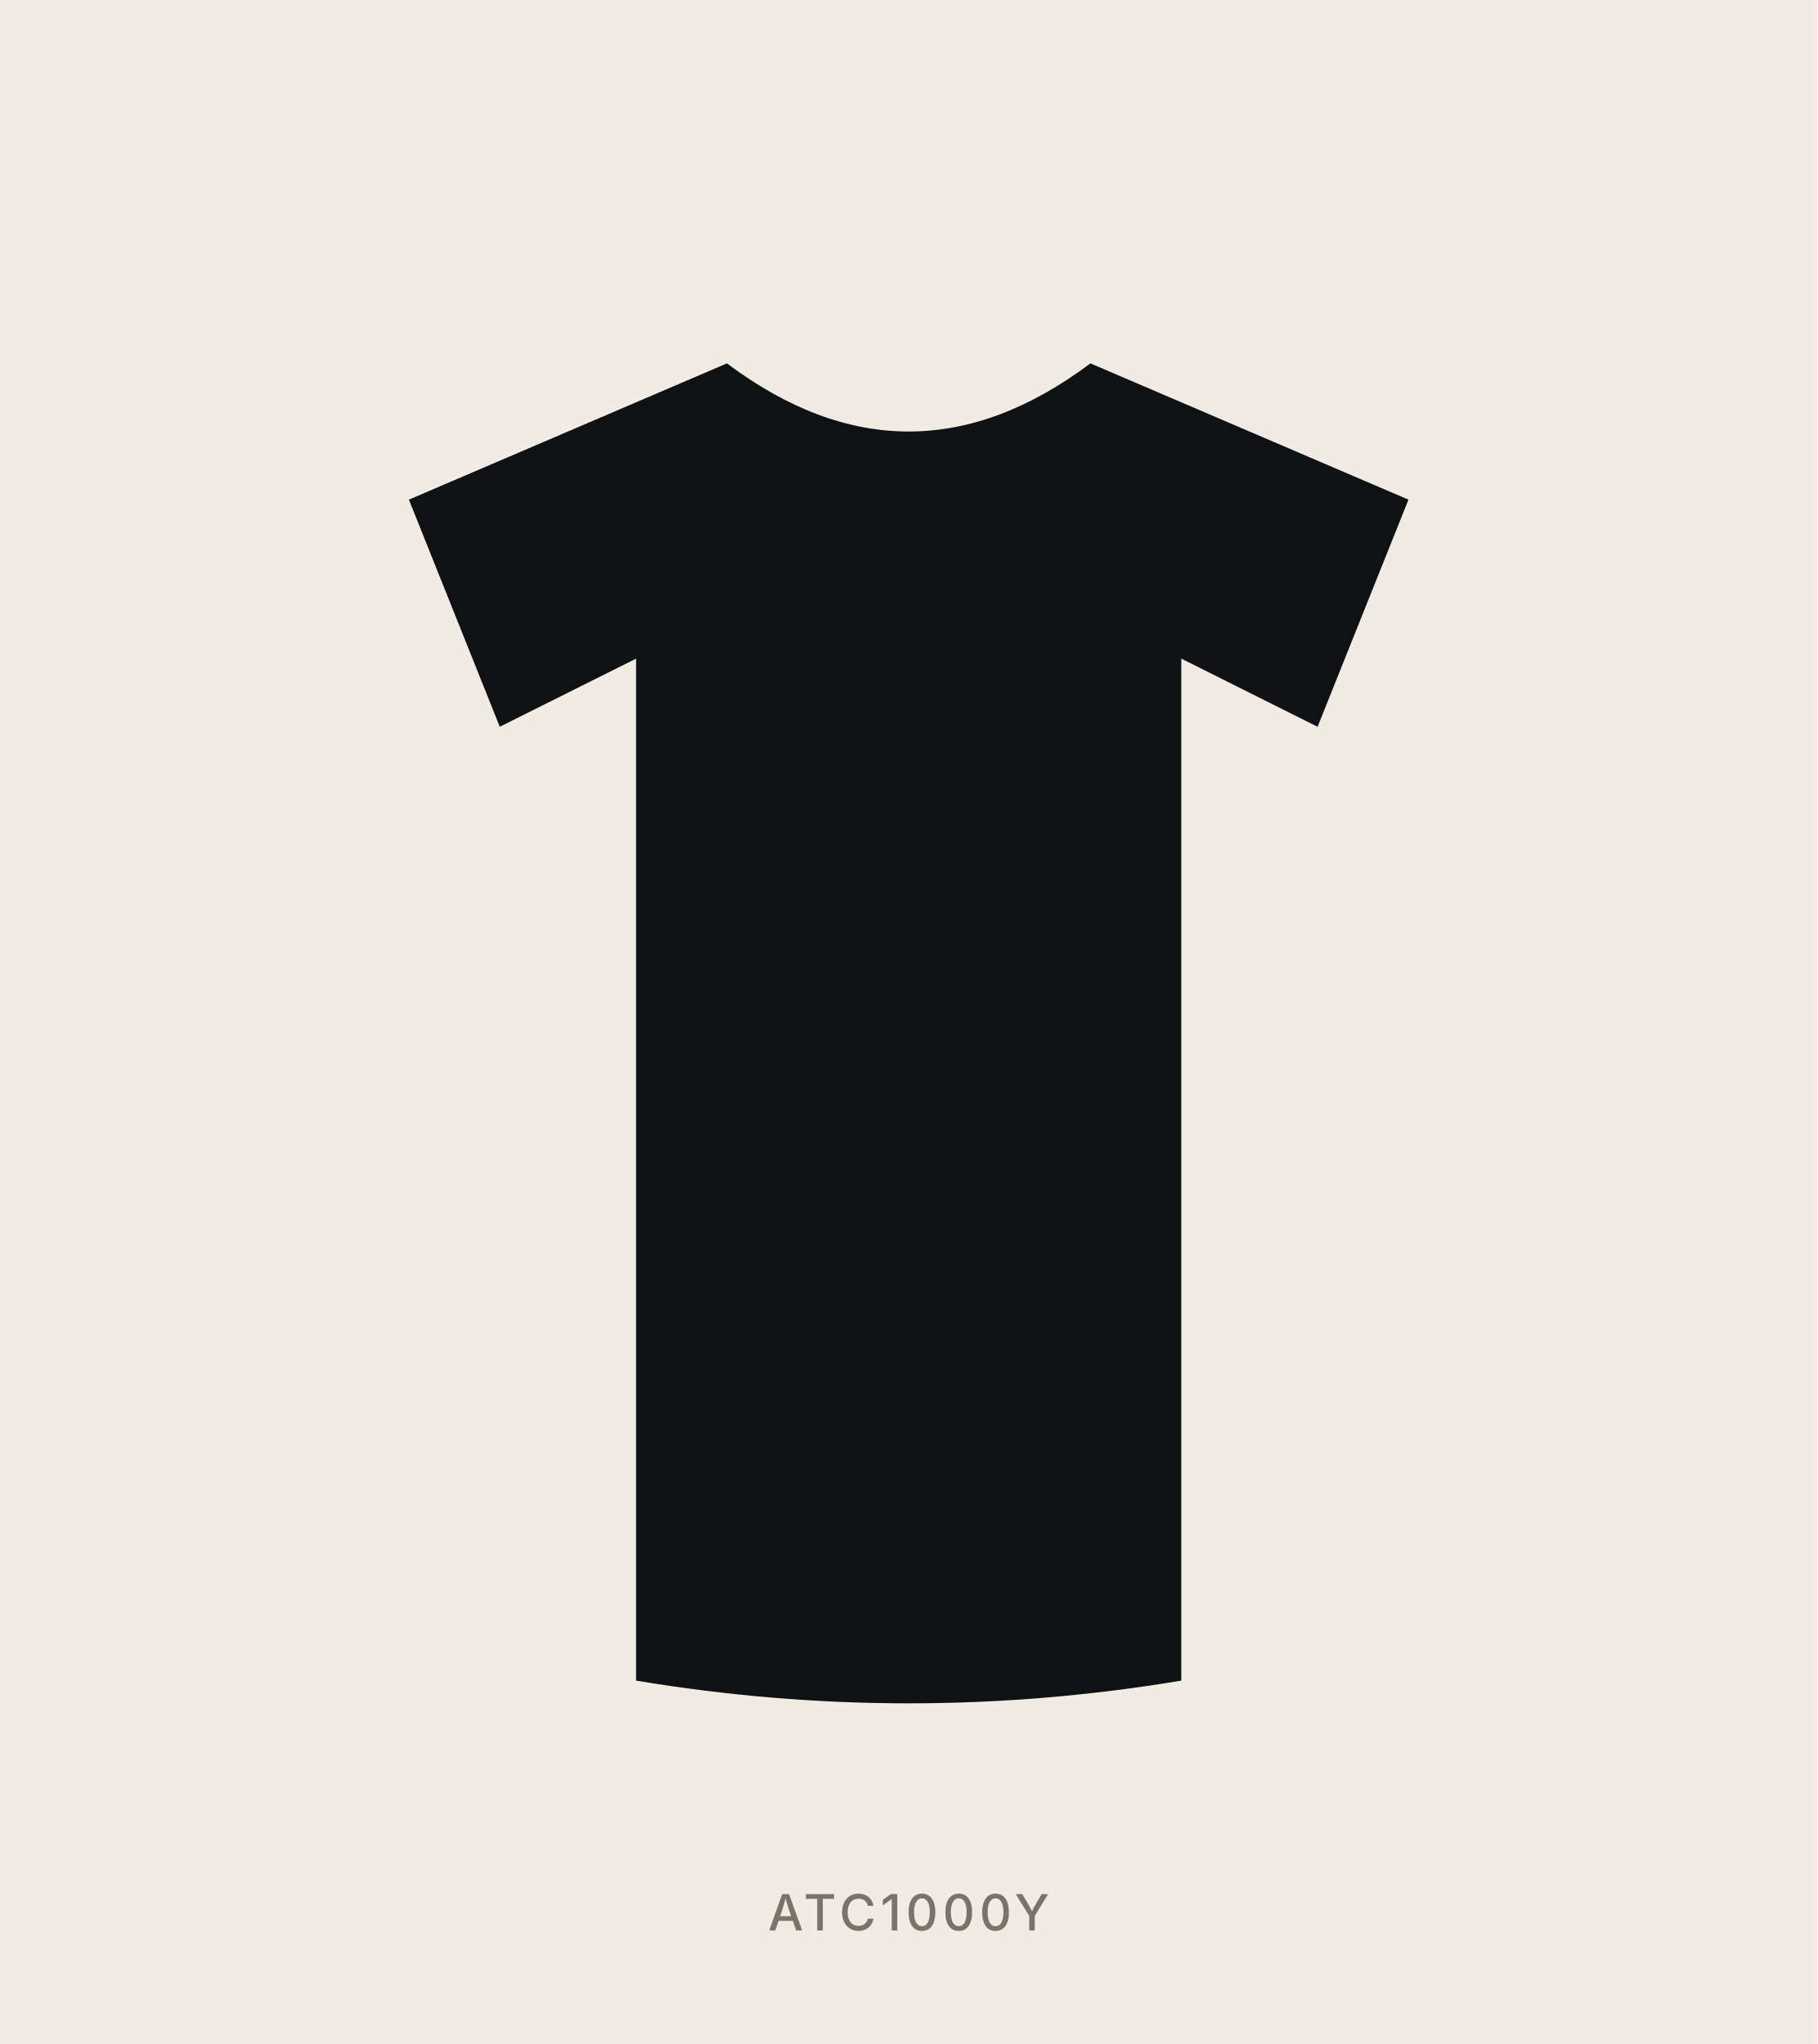
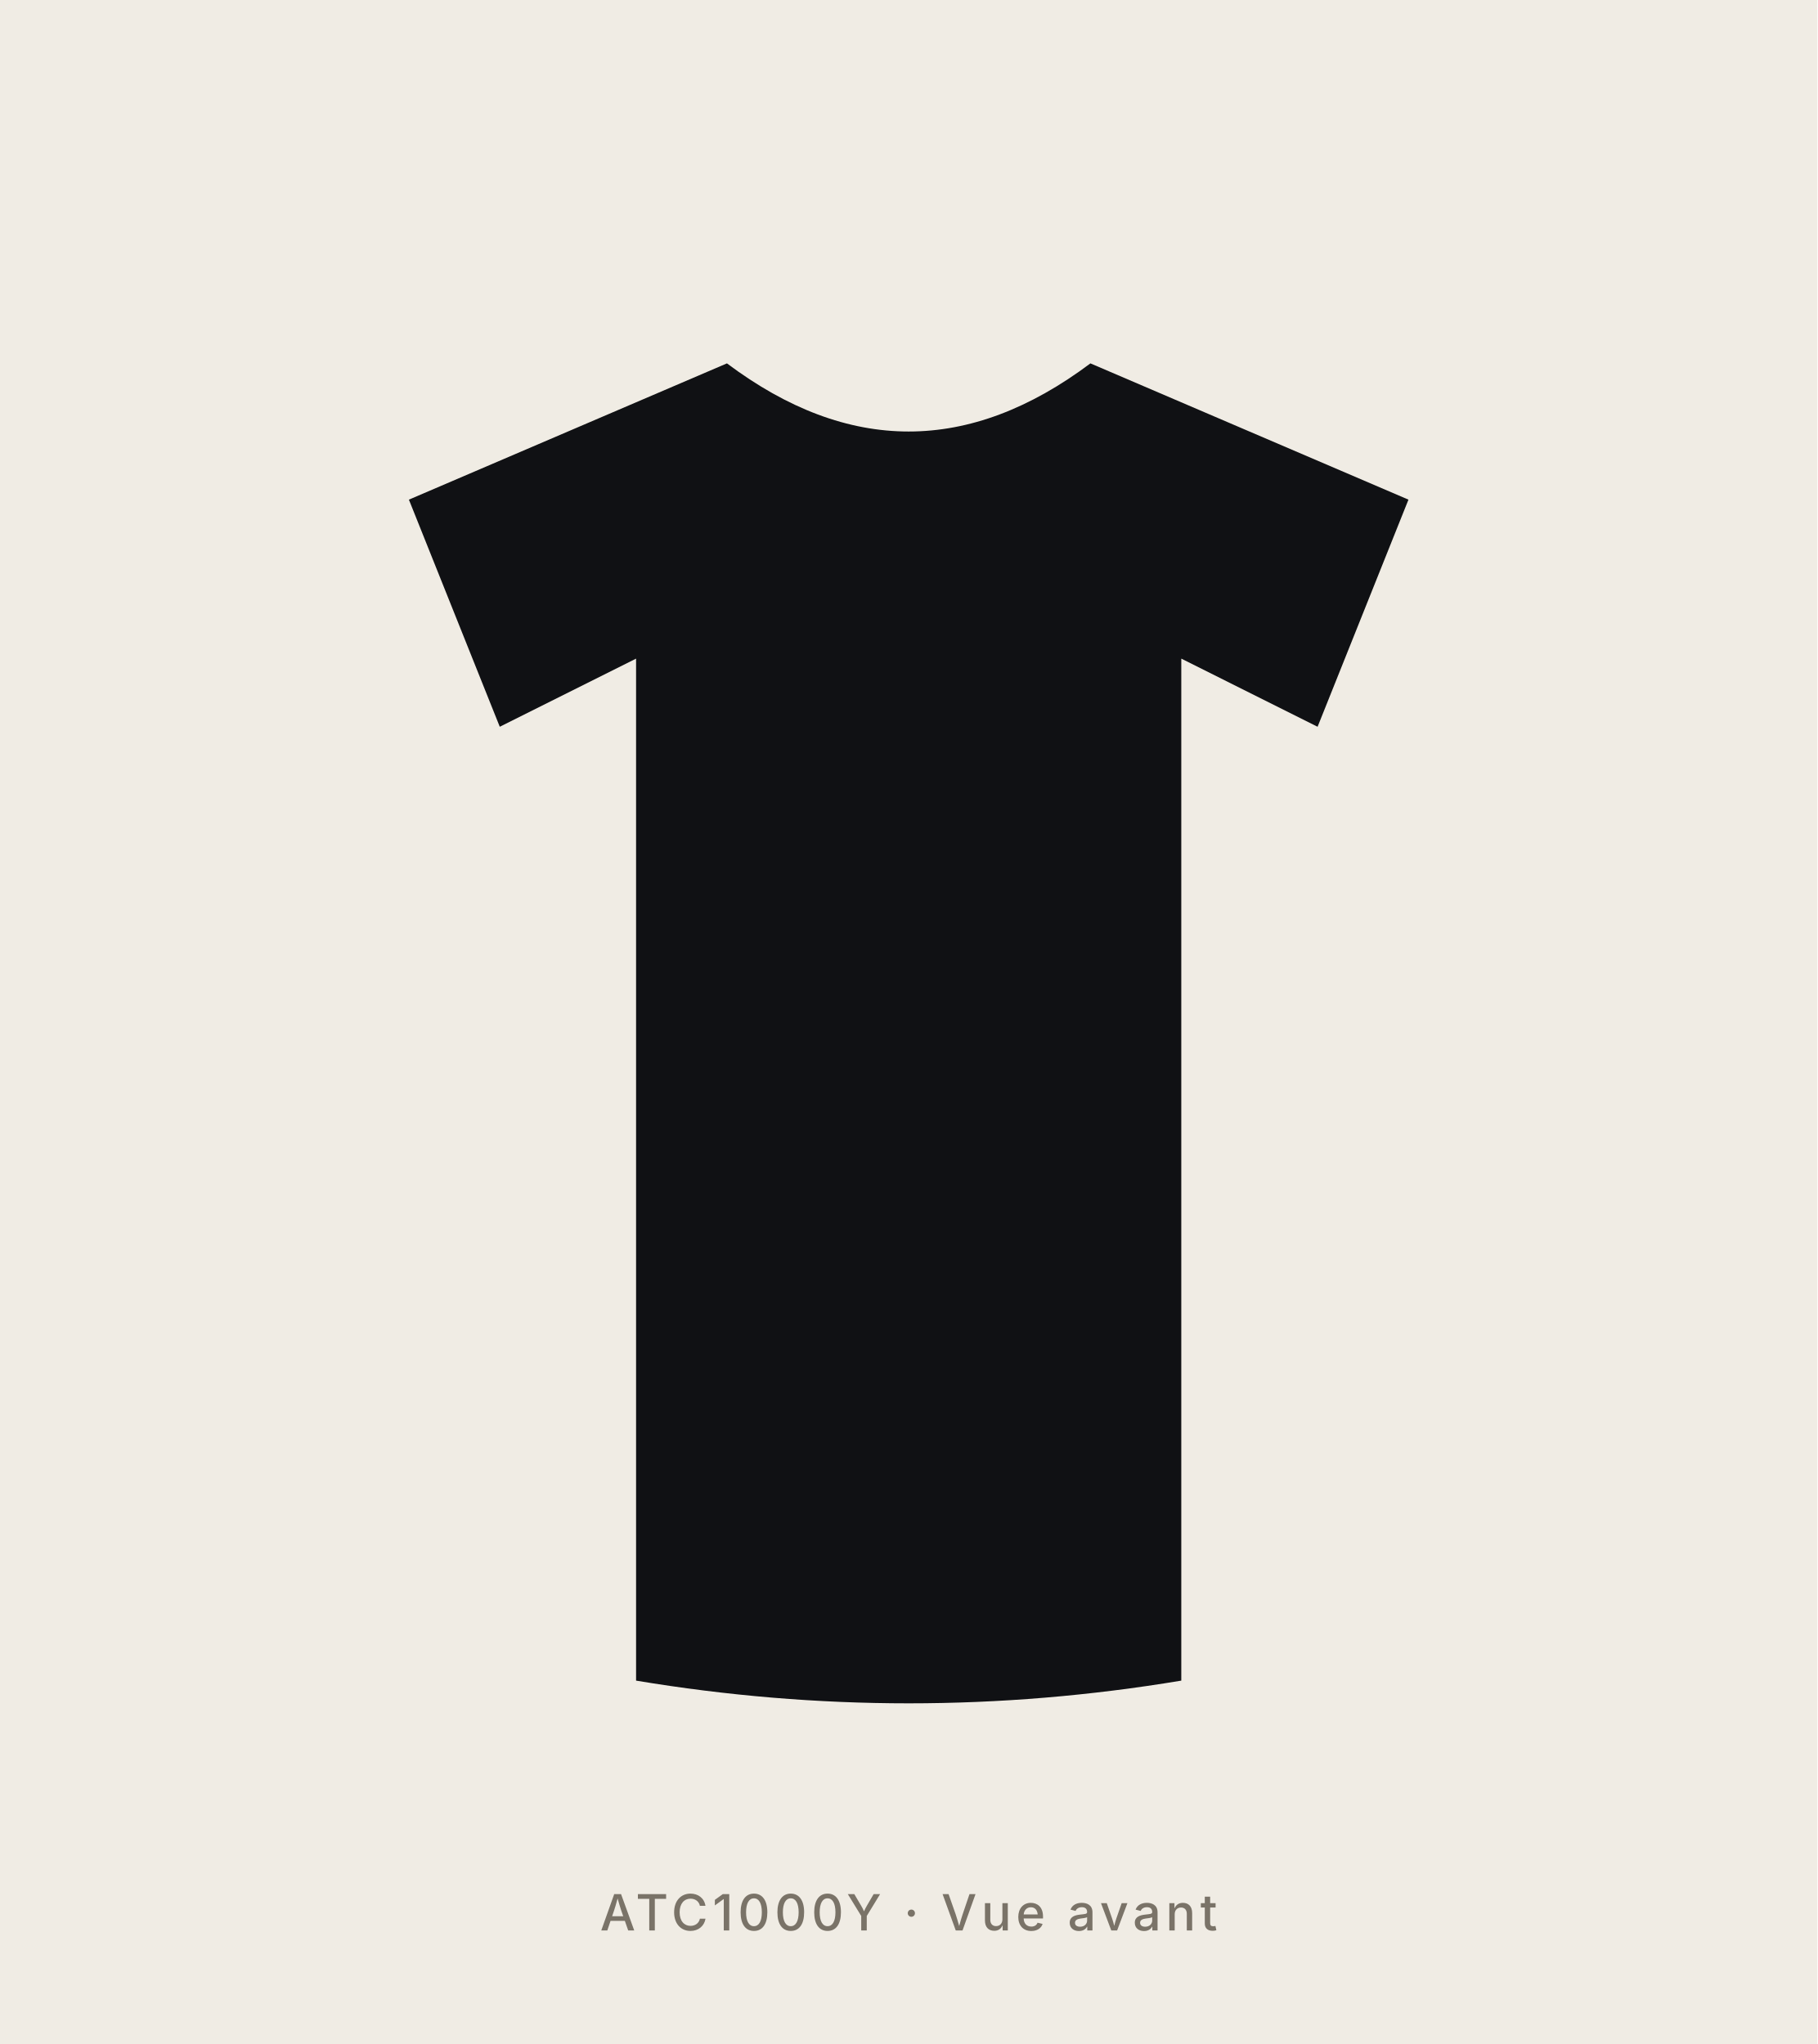
- <svg xmlns="http://www.w3.org/2000/svg" viewBox="0 0 800 900" width="800" height="900" role="img" aria-label="ATC1000Y">
+ <svg xmlns="http://www.w3.org/2000/svg" viewBox="0 0 800 900" width="800" height="900" role="img" aria-label="ATC1000Y Vue avant">
  <rect width="800" height="900" fill="#F0ECE4" />
  <g>
    <path d="M180 220 L320 160 Q400 220 480 160 L620 220 L580 320 L520 290 L520 740 Q400 760 280 740 L280 290 L220 320 Z" fill="#101114" stroke="none" stroke-width="3" />
  </g>
-   <text x="400" y="850" text-anchor="middle" font-family="Inter,system-ui,sans-serif" font-size="22" font-weight="500" fill="#7A7368" letter-spacing="2">ATC1000Y</text>
+   <text x="400" y="850" text-anchor="middle" font-family="Inter,system-ui,sans-serif" font-size="22" font-weight="500" fill="#7A7368" letter-spacing="2">ATC1000Y · Vue avant</text>
</svg>
